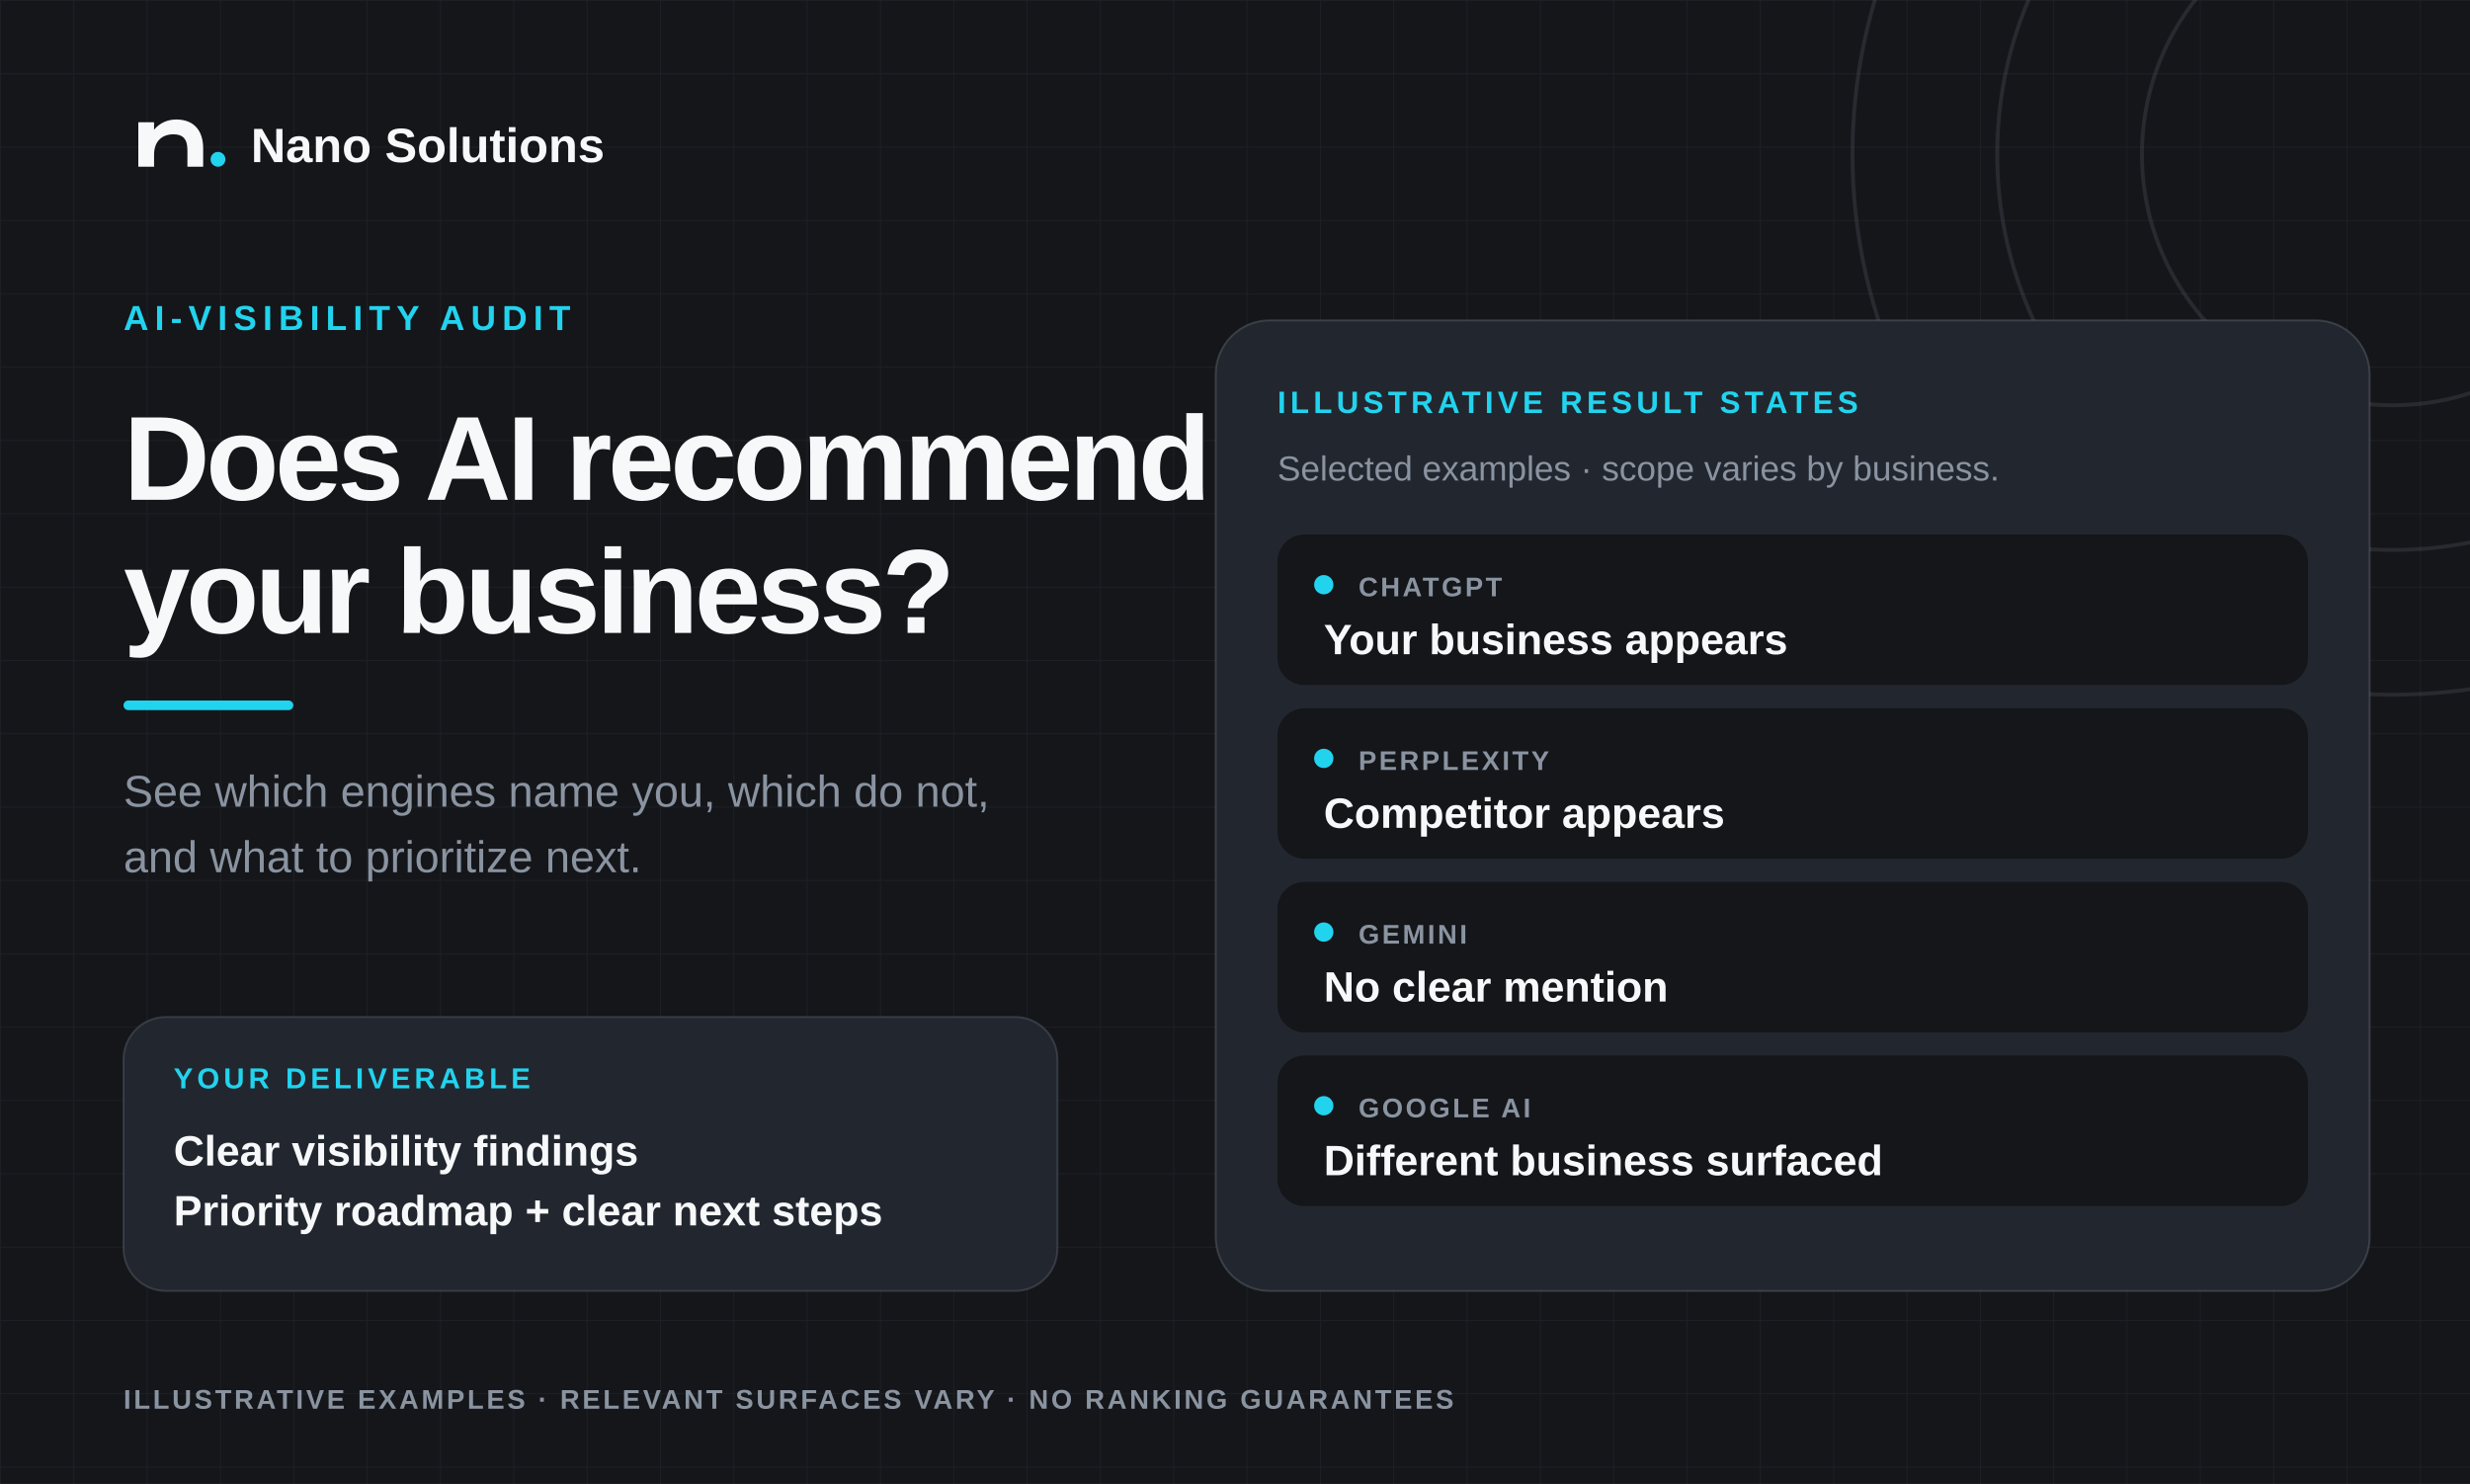
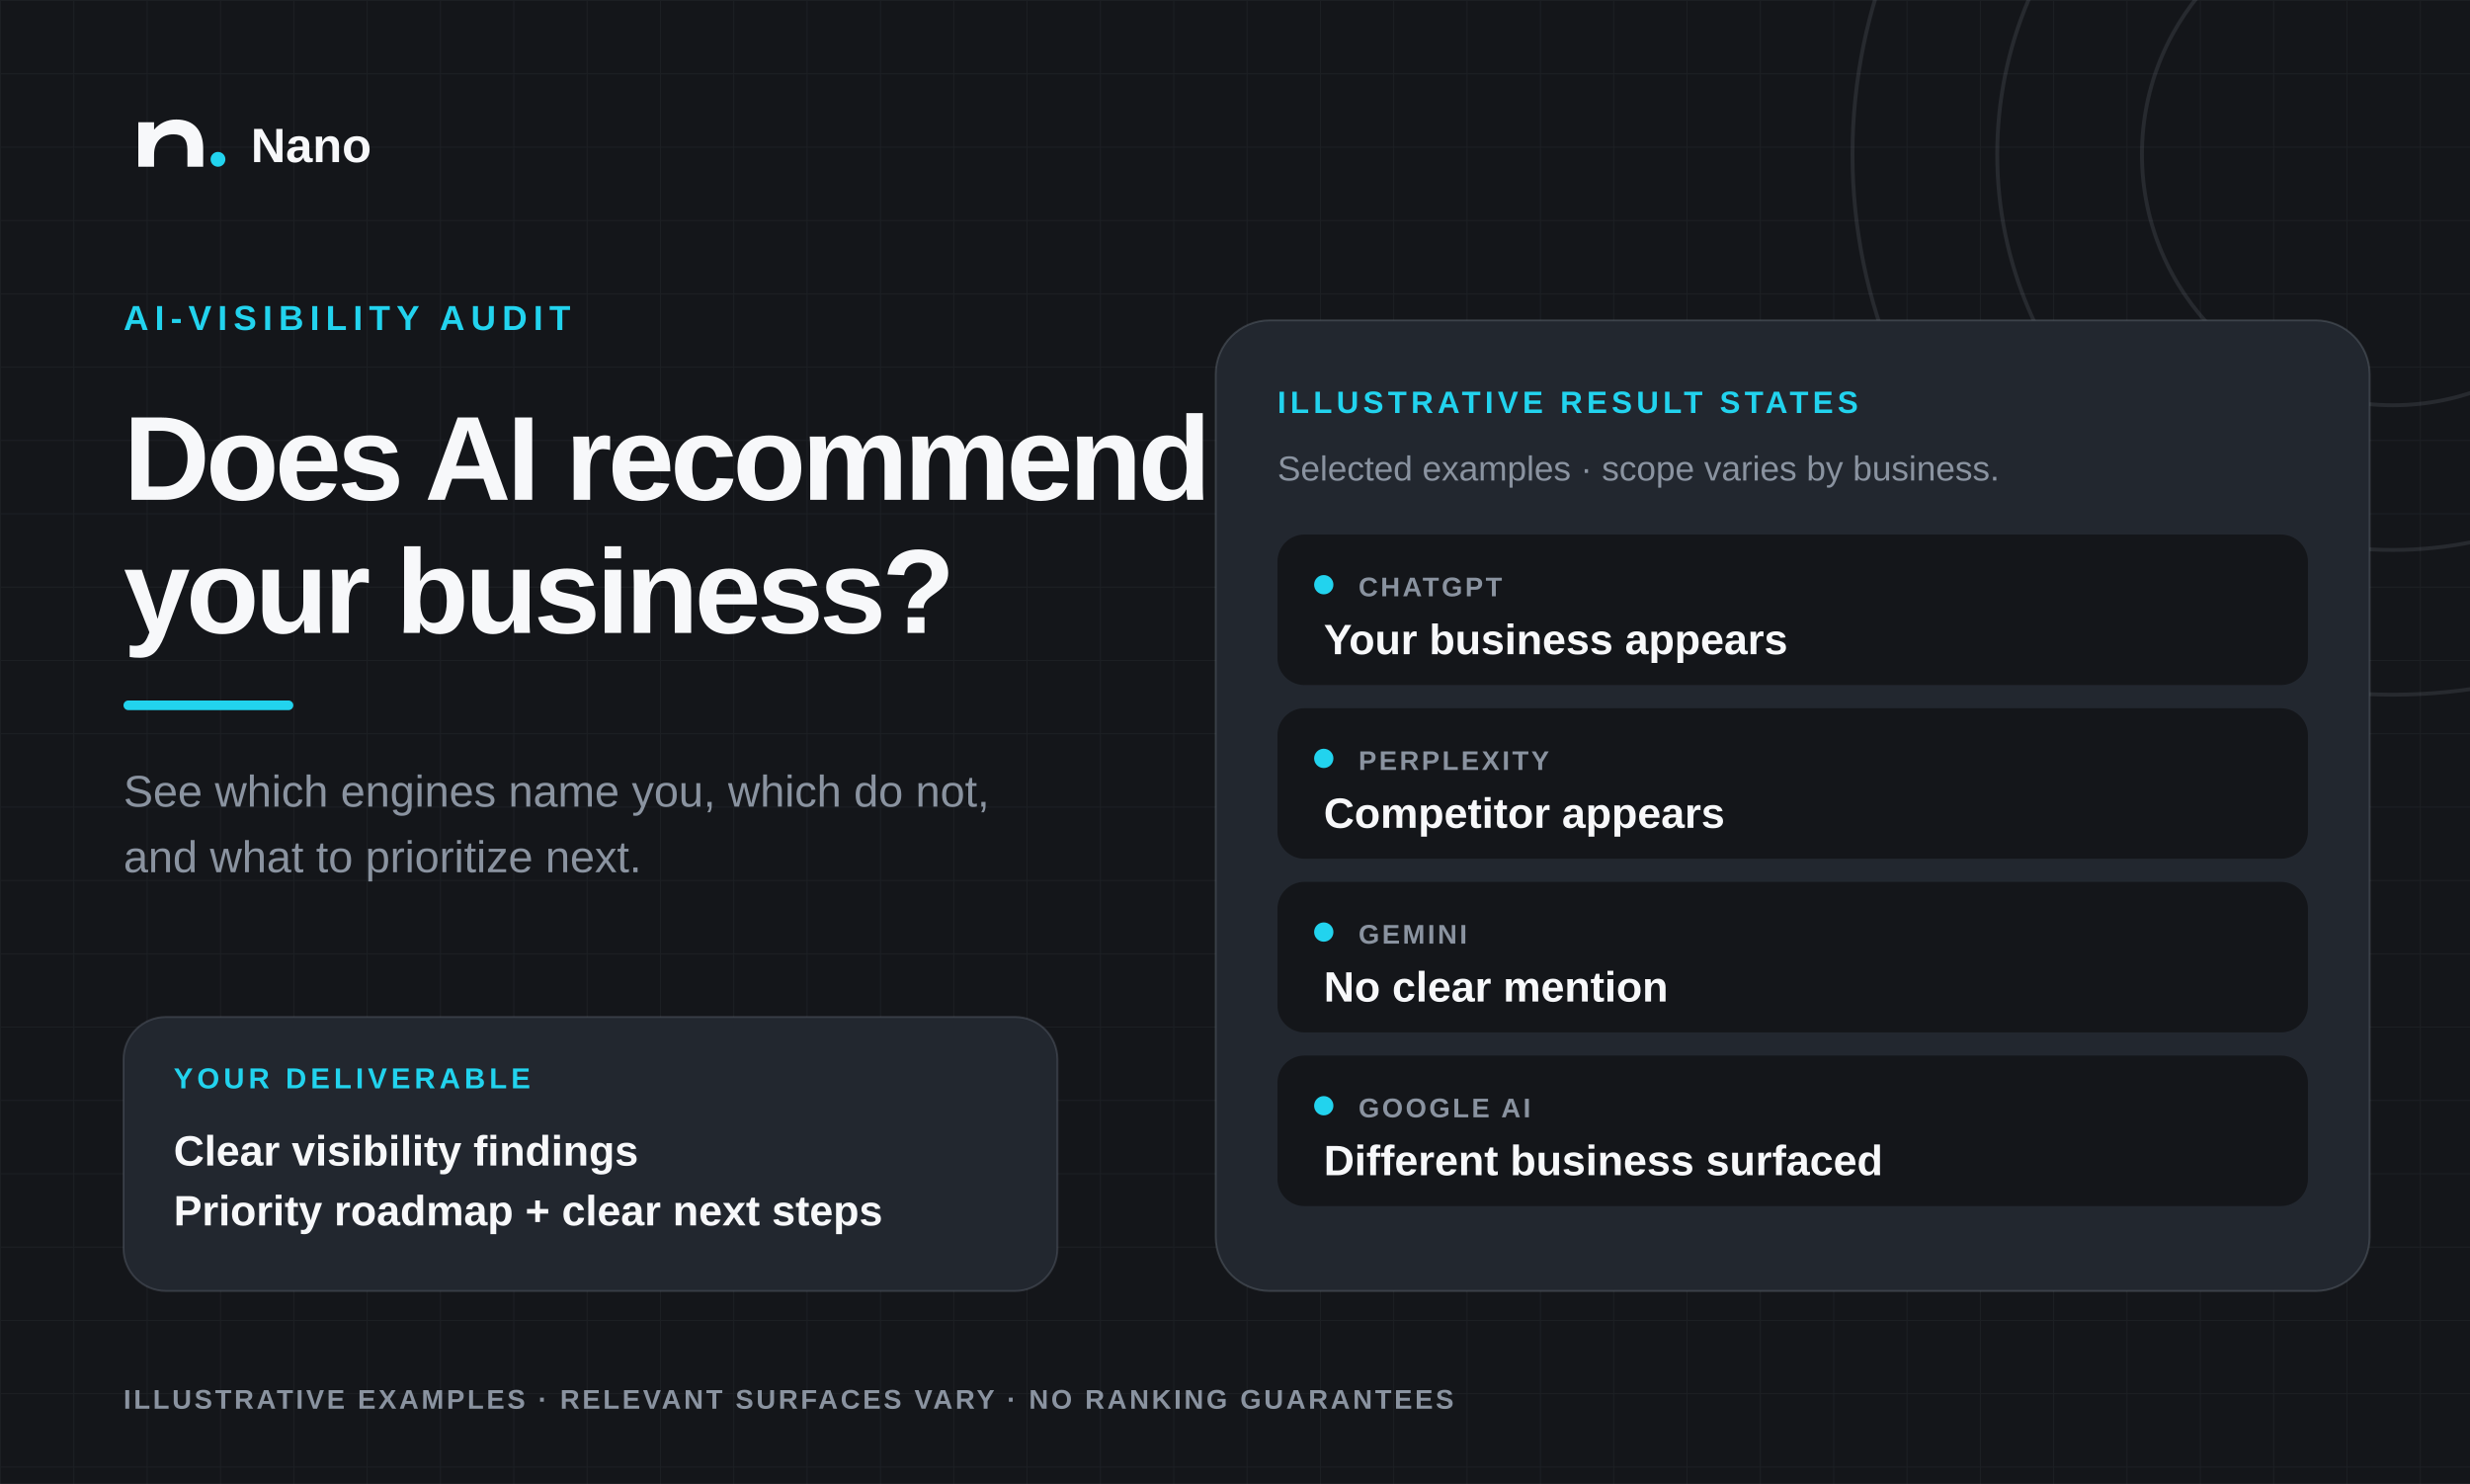
<svg xmlns="http://www.w3.org/2000/svg" width="1280" height="769" viewBox="0 0 1280 769" role="img" aria-labelledby="title desc">
  <defs>
    <pattern id="grid" width="38" height="38" patternUnits="userSpaceOnUse">
      <path d="M38 0H0V38" fill="none" stroke="#8A93A0" stroke-opacity=".07" stroke-width="1" />
    </pattern>
  </defs>
  <rect width="1280" height="769" fill="#14161A" />
  <rect width="1280" height="769" fill="url(#grid)" />
  <g fill="none" stroke="#8A93A0" stroke-opacity=".16" stroke-width="2">
    <circle cx="1240" cy="80" r="280" />
    <circle cx="1240" cy="80" r="205" />
    <circle cx="1240" cy="80" r="130" />
  </g>
  <path d="M1240-200a280 280 0 0 1 272 215" fill="none" stroke="#22D3EE" stroke-width="6" stroke-linecap="round" />
  <g transform="translate(64 48) scale(.48)">
    <path fill="#F7F8FA" d="M16 80V32h17v8c6-7 14-11 24-11 19 0 29 12 29 31v20H69V62c0-12-5-17-15-17-13 0-21 8-21 22v13H16Z" />
    <circle cx="102" cy="72" r="8" fill="#22D3EE" />
  </g>
-   <text x="130" y="84" fill="#F7F8FA" font-family="Segoe UI, Arial, sans-serif" font-size="25" font-weight="700">Nano Solutions</text>
+   <text x="130" y="84" fill="#F7F8FA" font-family="Segoe UI, Arial, sans-serif" font-size="25" font-weight="700">Nano</text>
  <text x="64" y="171" fill="#22D3EE" font-family="Segoe UI, Arial, sans-serif" font-size="18" font-weight="750" letter-spacing="3.2">AI-VISIBILITY AUDIT</text>
  <text x="64" y="259" fill="#F7F8FA" font-family="Segoe UI, Arial, sans-serif" font-size="62" font-weight="750" letter-spacing="-2.1">Does AI recommend</text>
  <text x="64" y="328" fill="#F7F8FA" font-family="Segoe UI, Arial, sans-serif" font-size="62" font-weight="750" letter-spacing="-2.1">your business?</text>
  <rect x="64" y="363" width="88" height="5" rx="2.5" fill="#22D3EE" />
  <text x="64" y="418" fill="#8A93A0" font-family="Segoe UI, Arial, sans-serif" font-size="23">See which engines name you, which do not,</text>
  <text x="64" y="452" fill="#8A93A0" font-family="Segoe UI, Arial, sans-serif" font-size="23">and what to prioritize next.</text>
  <g transform="translate(64 527)" font-family="Segoe UI, Arial, sans-serif">
    <rect width="484" height="142" rx="22" fill="#22272F" stroke="#8A93A0" stroke-opacity=".25" />
    <text x="26" y="37" fill="#22D3EE" font-size="15" font-weight="750" letter-spacing="2.1">YOUR DELIVERABLE</text>
    <text x="26" y="77" fill="#F7F8FA" font-size="22" font-weight="650">Clear visibility findings</text>
    <text x="26" y="108" fill="#F7F8FA" font-size="22" font-weight="650">Priority roadmap + clear next steps</text>
  </g>
  <g transform="translate(630 166)" font-family="Segoe UI, Arial, sans-serif">
    <rect width="598" height="503" rx="28" fill="#22272F" stroke="#8A93A0" stroke-opacity=".28" />
    <text x="32" y="48" fill="#22D3EE" font-size="16" font-weight="750" letter-spacing="2.2">ILLUSTRATIVE RESULT STATES</text>
    <text x="32" y="83" fill="#8A93A0" font-size="18">Selected examples · scope varies by business.</text>
    <g transform="translate(32 111)">
      <rect width="534" height="78" rx="14" fill="#14161A" />
      <circle cx="24" cy="26" r="5" fill="#22D3EE" />
      <text x="42" y="32" fill="#8A93A0" font-size="14" font-weight="700" letter-spacing="1.3">CHATGPT</text>
      <text x="24" y="62" fill="#F7F8FA" font-size="22" font-weight="650">Your business appears</text>
    </g>
    <g transform="translate(32 201)">
      <rect width="534" height="78" rx="14" fill="#14161A" />
      <circle cx="24" cy="26" r="5" fill="#22D3EE" />
      <text x="42" y="32" fill="#8A93A0" font-size="14" font-weight="700" letter-spacing="1.3">PERPLEXITY</text>
      <text x="24" y="62" fill="#F7F8FA" font-size="22" font-weight="650">Competitor appears</text>
    </g>
    <g transform="translate(32 291)">
      <rect width="534" height="78" rx="14" fill="#14161A" />
      <circle cx="24" cy="26" r="5" fill="#22D3EE" />
      <text x="42" y="32" fill="#8A93A0" font-size="14" font-weight="700" letter-spacing="1.3">GEMINI</text>
      <text x="24" y="62" fill="#F7F8FA" font-size="22" font-weight="650">No clear mention</text>
    </g>
    <g transform="translate(32 381)">
      <rect width="534" height="78" rx="14" fill="#14161A" />
      <circle cx="24" cy="26" r="5" fill="#22D3EE" />
      <text x="42" y="32" fill="#8A93A0" font-size="14" font-weight="700" letter-spacing="1.3">GOOGLE AI</text>
      <text x="24" y="62" fill="#F7F8FA" font-size="22" font-weight="650">Different business surfaced</text>
    </g>
  </g>
  <text x="64" y="730" fill="#8A93A0" font-family="Segoe UI, Arial, sans-serif" font-size="14" font-weight="600" letter-spacing="1.4">ILLUSTRATIVE EXAMPLES · RELEVANT SURFACES VARY · NO RANKING GUARANTEES</text>
</svg>
